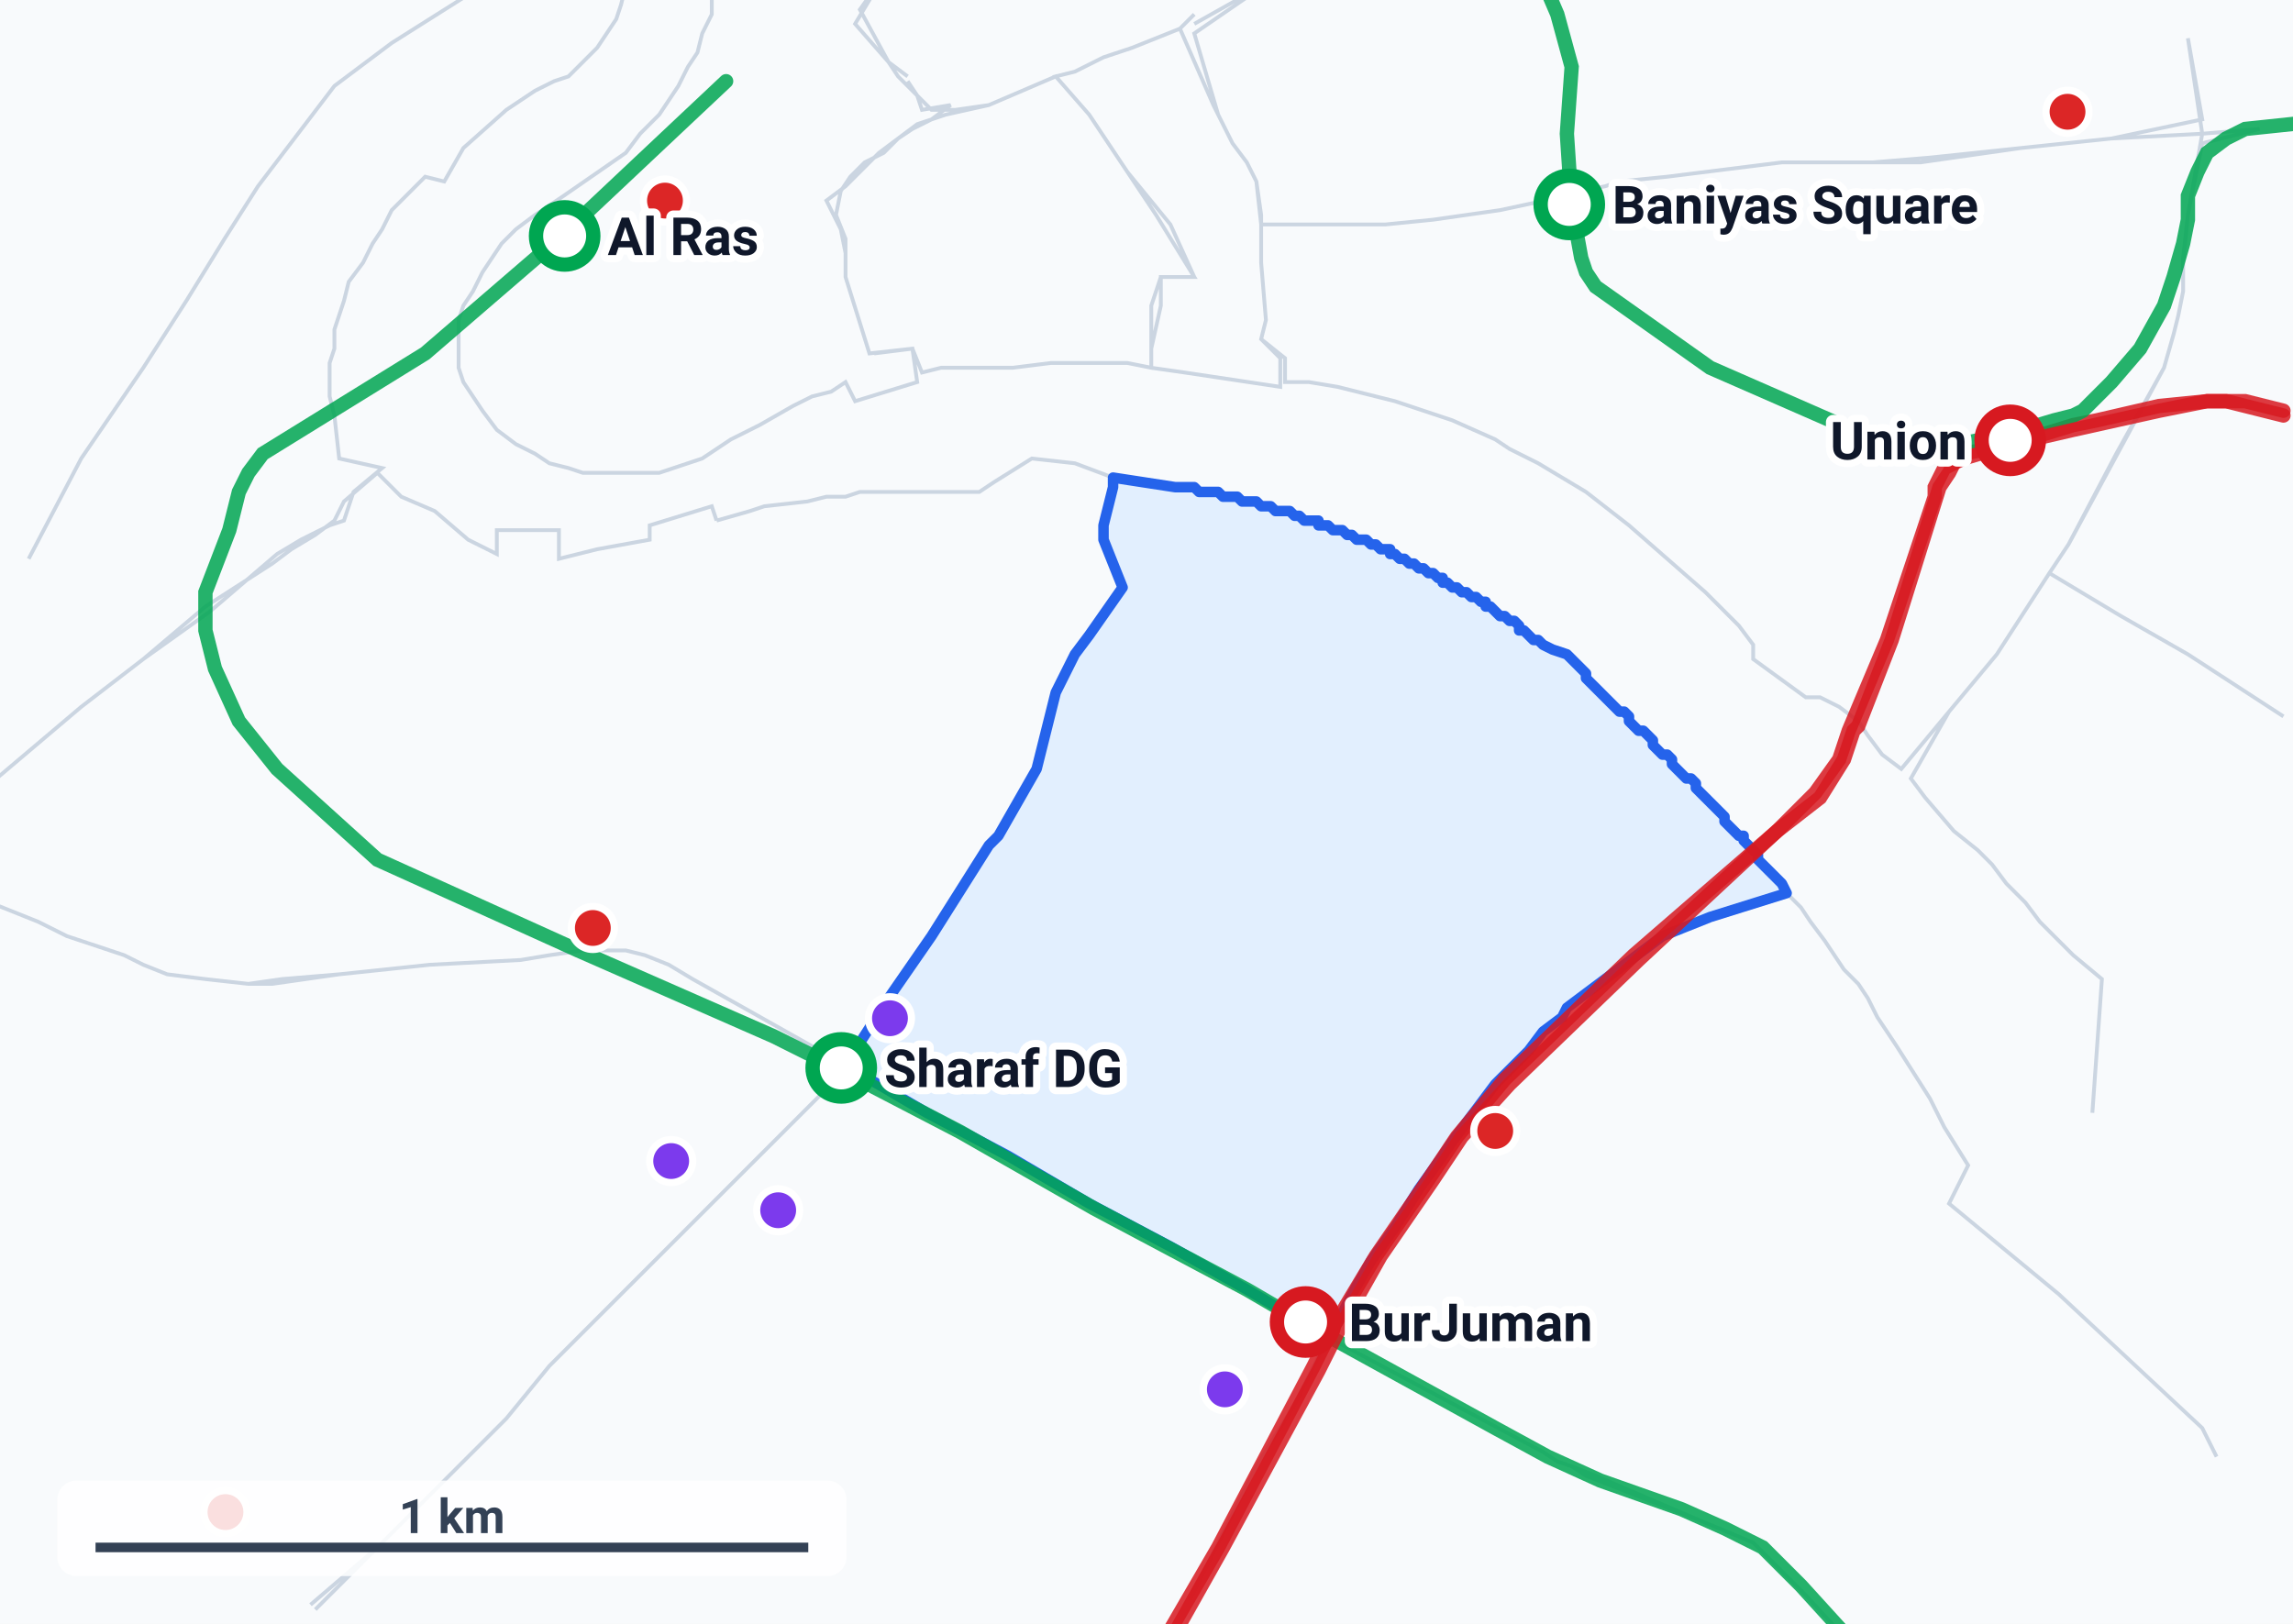
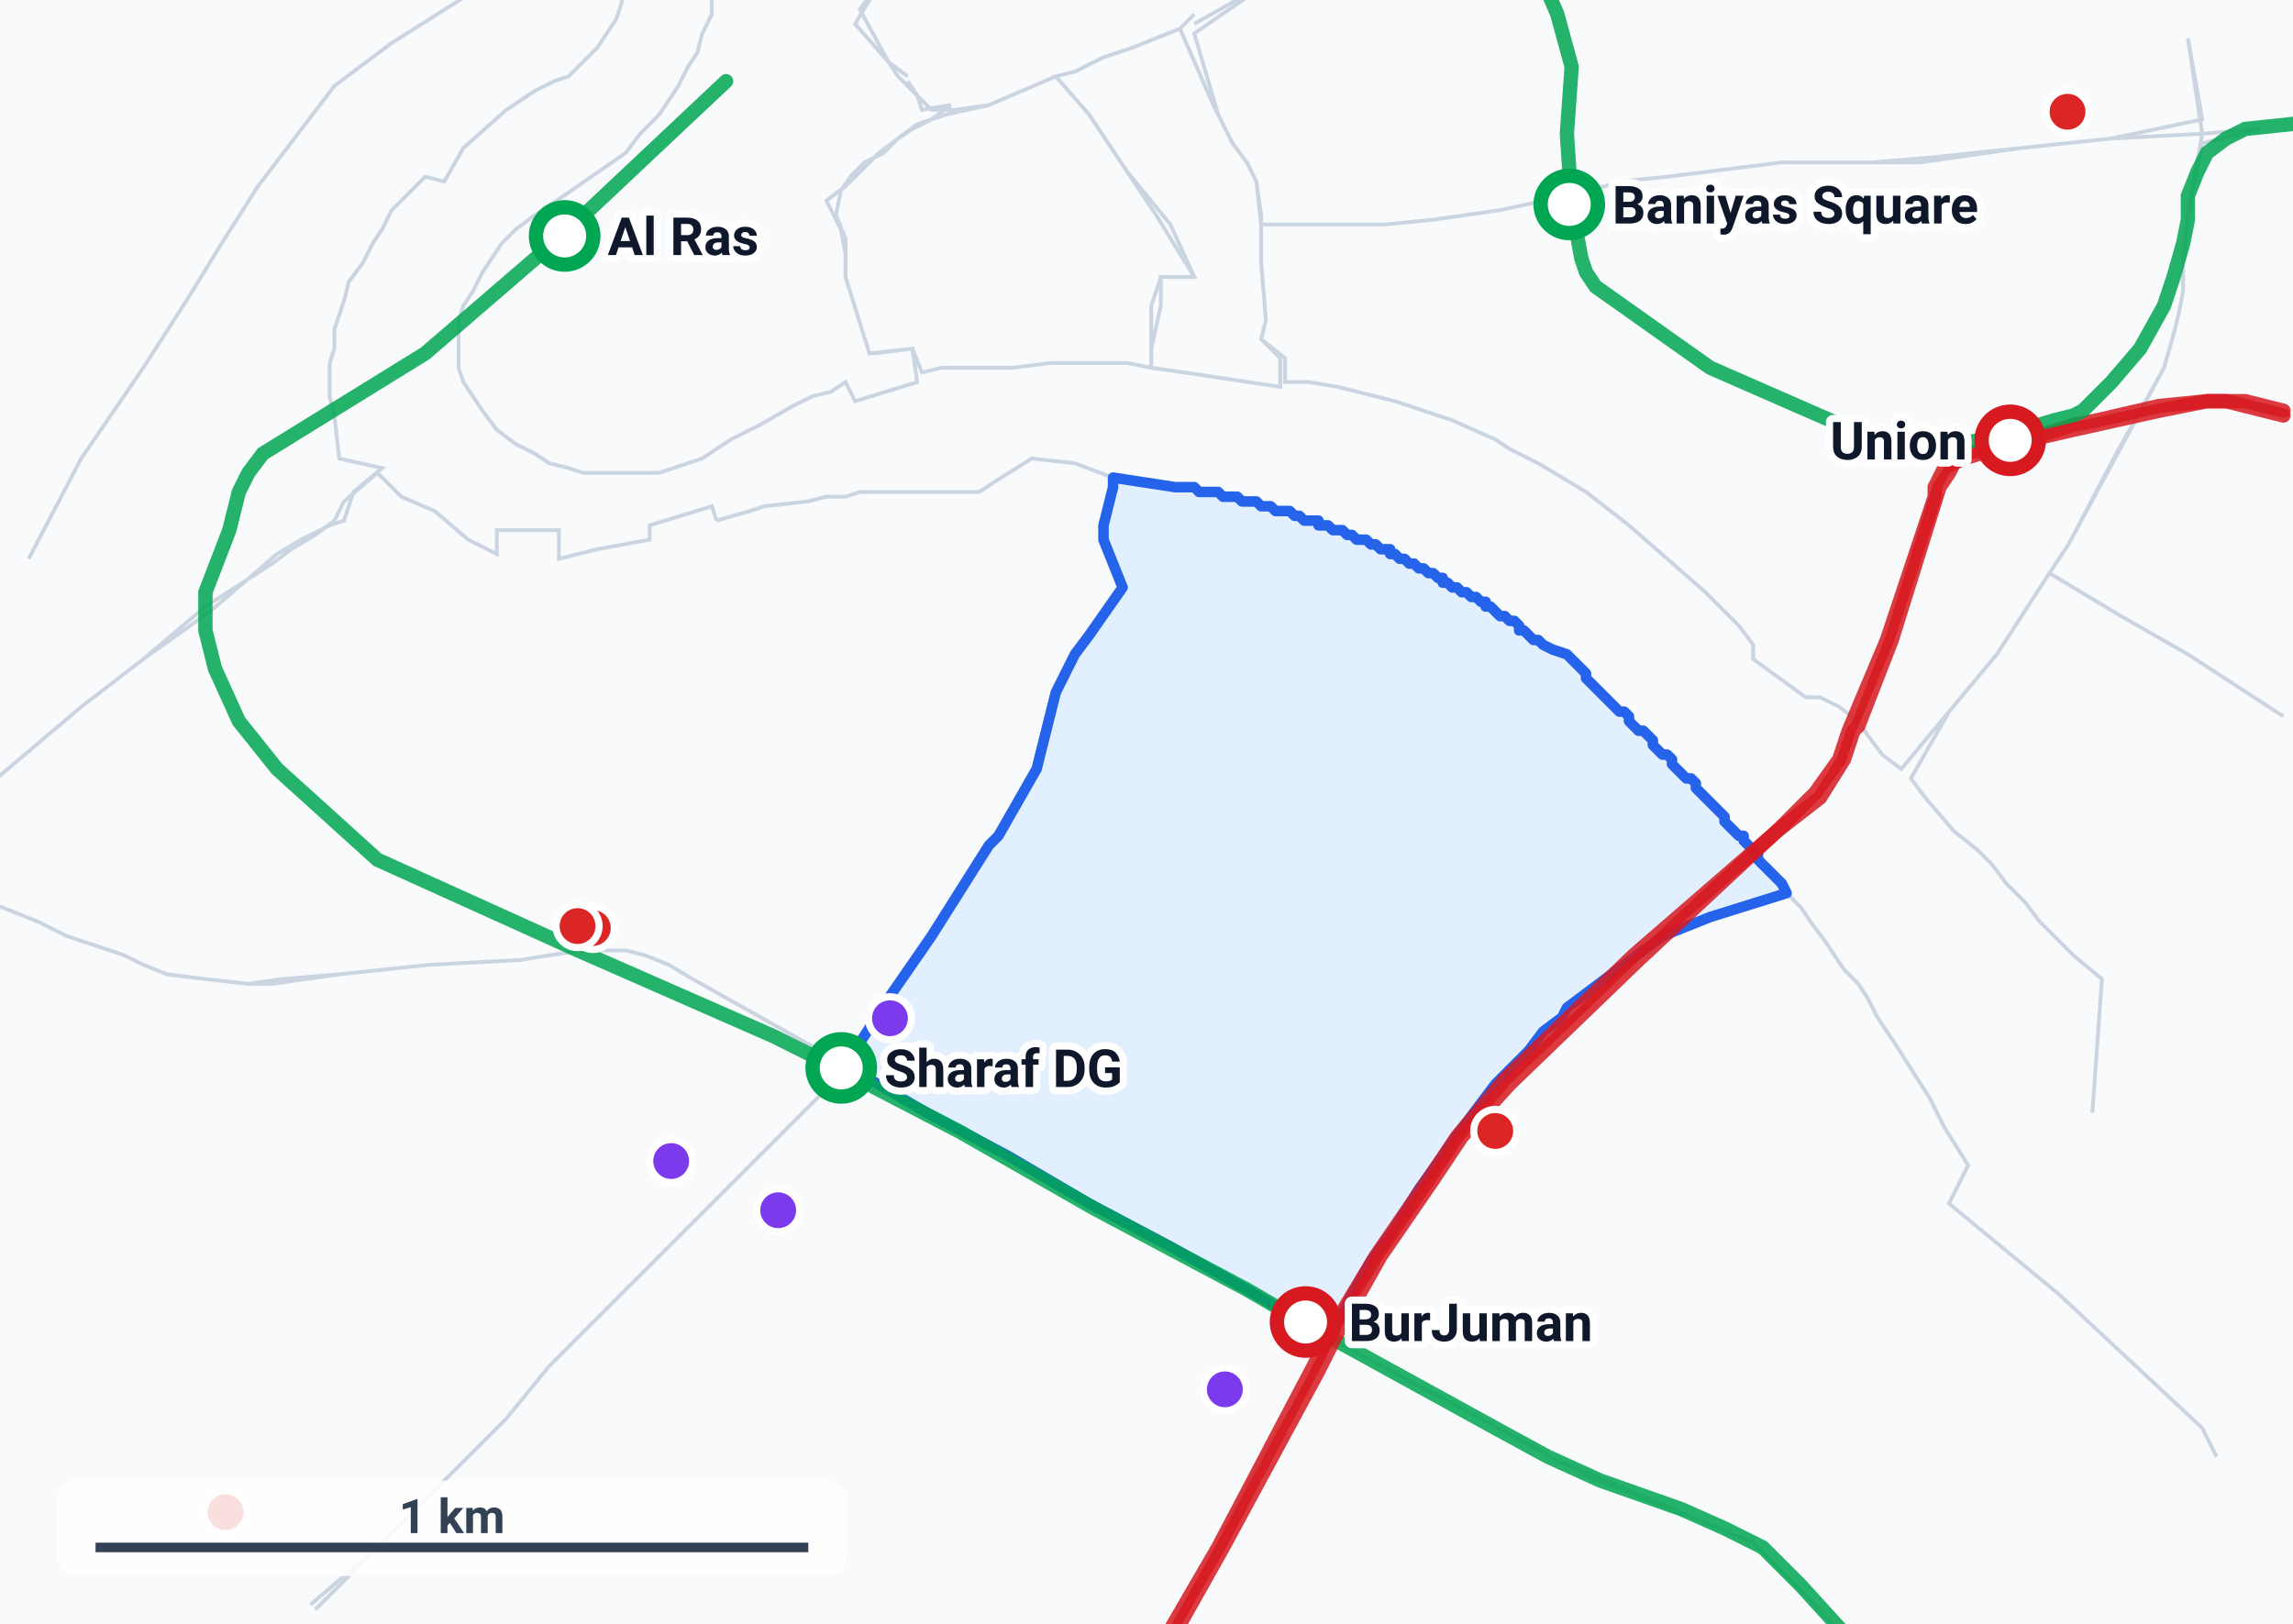
<svg xmlns="http://www.w3.org/2000/svg" viewBox="0 0 480 340" width="480" height="340">
  <style>.l{font:600 11px system-ui,-apple-system,"Segoe UI",Roboto,sans-serif;fill:#0f172a;paint-order:stroke;stroke:#fff;stroke-width:3px;stroke-linejoin:round}.s{font:600 10px system-ui,-apple-system,"Segoe UI",Roboto,sans-serif;fill:#334155}</style>
  <rect width="480" height="340" fill="#f8fafc" />
  <path d="M266,-4 250,5M478,150 458,137 444,129 429,120 433,114 443,95 453,77 455,70 456,66 457,61 457,55 458,45 461,30 473,27M264,71 265,67 264,55 264,47 276,47 290,47 300,46 314,44 328,41 331,40 336,39 339,38 349,37 373,34 392,34 402,34 423,31 442,29 461,28 458,45 457,54 457,61 456,66 455,70 453,77 433,114 429,120 418,137 408,149 398,161 394,158 391,154 389,151 385,148 381,146 378,146 367,138 367,135 364,131 361,128 357,124 341,110 332,103 327,100 322,97 316,94 313,92 304,88 292,84 280,81 274,80 269,80 269,75 264,71M182,74 177,58 177,53 176,48 173,42 177,39 180,36 184,32 188,29 191,27 195,25 198,24 207,22 221,16 228,24 236,36 242,45 250,58 243,58 243,64 241,73 241,77 236,76 231,76 220,76 212,77 201,77 197,77 193,78 191,73 183,74M249,335 256,321 263,307 271,294 278,280 293,288 308,296 323,304 326,306 329,307 332,309 355,318 367,323 378,334 389,346M473,27 461,28 458,8M458,8 461,25 442,29 423,31 404,33 392,34 373,34 349,37 339,38 336,39 331,40 328,41 314,44 300,46 290,47 276,47 264,47 263,38 261,34 258,30 255,24 250,7 266,-4M110,-5 101,-3 82,9 70,18 54,39 47,50 39,63 30,77 17,96 6,117M245,261 261,270 278,280 271,294 263,307 256,321 249,335M65,336 79,324 93,310 106,297 115,286 127,274 139,262 151,250 163,238 175,226 177,223 194,233 211,242 228,252 245,261M438,233 440,205 434,200 427,193 424,189 420,185 417,181 414,178 409,174 403,167 400,163 408,149 418,137 429,120 444,129 458,137 478,150M131,-3 130,1 129,4 127,7 125,10 122,13 119,16 116,17 112,19 109,21 106,23 97,31 93,38 89,37 86,40 82,44 80,48 78,51 76,55 73,59 72,63 71,66 70,69 70,73 69,76 69,80 69,83 70,87 71,96 80,98 74,103 72,109 69,110 63,113 58,116 44,128 30,138 17,148 4,159 -9,170M6,117 17,96 30,77 39,63 47,50 54,39 70,18 82,9 101,-3 110,-5M177,58 182,74 191,73 192,80 179,84 177,80 174,82 170,83 166,85 159,89 153,92 150,94 147,96 144,97 141,98 138,99 135,99 132,99 129,99 126,99 122,99 119,98 115,97 112,95 108,93 104,90 101,86 99,83 97,80 96,77 96,73 96,70 96,67 97,64 99,61 101,57 103,54 105,51 108,48 112,45 118,41 131,32 134,28 138,24 140,21 142,18 144,14 146,11 147,7 149,3 149,-2M185,-5 180,2 186,13 188,16 192,20 193,23 199,22 195,25 192,26 188,29 185,32 181,34 178,37 176,40 175,45 177,50 177,56M71,204 90,202 109,201 115,200 122,199 127,199 131,199 135,200 140,202 145,205 161,214 177,223 175,226 163,238 151,250 139,262 127,274 115,286 106,297 93,310 79,324 66,337M-7,187 8,193 14,196 26,200 30,202 35,204 43,205 52,206 57,206 71,204M278,280 280,277 283,271 287,264 292,257 297,249 302,242 307,235 310,231 313,227 316,224 320,220 323,216 327,213 332,208 336,205 340,202 344,199 348,196 358,192 374,187 377,190 379,193 382,197 384,200 386,203 389,206 391,209 393,213 395,216 397,219 404,230 407,236 412,244 408,252 431,271 461,299 464,305M389,346 378,334 367,323 355,318 334,309 329,307 326,306 323,304 308,296 293,288 278,280M265,67 264,71 268,75 268,81 248,78 241,77 241,73 241,64 243,58 250,58 245,47 236,36 228,24 221,16 225,15 231,12 237,10 247,6 254,22 258,30 261,34 263,38 264,45 264,55 265,67M190,16 186,13 179,5 185,-5M250,3 247,6 237,10 231,12 225,15 221,16 207,22 200,23 195,23 192,20 190,17M150,109 157,107 160,106 169,105 173,104 177,104 180,103 185,103 190,103 193,103 197,103 201,103 205,103 208,101 216,96 225,97 233,100 231,110 235,123 228,133 225,137 223,141 221,144 217,161 209,175 195,196 186,209 177,223 161,214 145,205 140,202 135,200 131,199 127,199 122,199 115,200 109,201 90,202 71,204 59,205 52,206 43,205 35,204 30,202 26,200 14,196 8,193 -7,187M-9,170 4,159 17,148 30,138 43,127 57,118 61,115 66,112 70,109 72,105 79,99 84,104 91,107 98,113 104,116 104,111 117,111 117,117 121,116 125,115 136,113 136,110 149,106 150,109" fill="none" stroke="#cbd5e1" stroke-width="0.8" />
  <path d="M231,110 233,102 233,100 246,102 247,102 248,102 249,102 250,102 251,103 252,103 253,103 253,103 254,103 255,103 256,104 257,104 258,104 259,104 259,104 260,105 261,105 262,105 263,105 264,106 265,106 265,106 266,106 267,107 268,107 269,107 270,107 271,108 271,108 272,108 273,109 274,109 275,109 276,109 276,110 277,110 278,110 279,111 280,111 281,111 282,112 282,112 283,112 284,113 285,113 286,113 287,114 288,114 289,115 289,115 291,115 291,116 292,116 293,117 294,117 295,118 296,118 297,119 298,119 299,120 300,120 301,121 302,121 302,122 303,122 304,123 305,123 306,124 307,124 308,125 309,125 310,126 311,126 311,127 312,127 313,128 314,129 315,129 316,130 317,130 318,131 318,132 319,132 320,133 321,134 322,134 323,135 325,136 328,137 332,141 332,142 337,147 338,148 339,149 340,149 341,150 341,151 342,152 343,153 344,153 345,154 346,155 346,156 347,157 348,158 349,158 350,159 350,160 351,161 352,162 353,163 354,163 355,164 355,165 356,166 357,167 358,168 358,168 359,169 360,170 361,171 361,172 362,173 363,174 364,175 365,175 365,176 366,177 367,178 368,179 368,180 369,181 371,183 373,185 374,187 358,192 348,196 344,199 340,202 336,205 332,208 328,211 327,213 323,216 320,220 316,224 313,227 310,231 307,235 304,239 302,242 297,249 292,257 287,264 283,271 280,277 278,280 261,270 245,261 228,252 211,242 194,233 177,223 186,209 195,196 207,177 209,175 217,161 221,145 223,141 225,137 228,133 235,123 231,113 231,112 231,111 231,110Z" fill="#dbeafe" fill-opacity="0.75" stroke="#2563eb" stroke-width="2.2" stroke-linejoin="round" />
  <path d="M478,86 470,84 465,84 462,84 452,85 439,88 434,89 421,93 411,95 409,97 407,98 405,102 405,104 395,134 387,153 385,159 380,166 372,174 342,200 315,226 305,238 299,247 288,263 279,278 275,286 255,324 237,355" fill="none" stroke="#d71920" stroke-width="3" stroke-linecap="round" stroke-opacity="0.85" />
  <path d="M313,299 273,277 261,270 229,253 201,237 176,224 162,217 121,199 79,180 58,161 50,151 45,140 43,132 43,124 48,111 50,103 52,99 55,95 89,74 118,49 152,17M323,-4 326,3 329,14 328,28 329,43 331,54 332,57 334,60 358,77 390,91 400,93 403,94 406,94 408,94 410,93 420,91 430,88 434,87 436,86 438,84 439,83 442,80 448,73 453,64 455,58 457,51 458,46 458,41 460,36 462,32 466,29 470,27 489,25 493,25M387,343 377,332 369,324 361,320 352,316 335,310 324,305 313,299" fill="none" stroke="#00a651" stroke-width="3" stroke-linecap="round" stroke-opacity="0.85" />
  <path d="M478,87 470,85 466,84 462,84 452,86 443,88 434,90 421,93 411,96 409,97 408,99 406,102 396,134 389,152 388,153 386,159 381,167 372,174 343,201 316,227 306,238 300,247 289,263 280,279 276,287 256,324 238,356" fill="none" stroke="#d71920" stroke-width="3" stroke-linecap="round" stroke-opacity="0.85" />
  <circle cx="313.0" cy="236.8" r="4.5" fill="#dc2626" stroke="#fff" stroke-width="1.5" />
  <circle cx="47.2" cy="316.6" r="4.5" fill="#dc2626" stroke="#fff" stroke-width="1.5" />
  <circle cx="432.8" cy="23.4" r="4.5" fill="#dc2626" stroke="#fff" stroke-width="1.5" />
  <circle cx="124.1" cy="194.3" r="4.5" fill="#dc2626" stroke="#fff" stroke-width="1.5" />
-   <circle cx="139.2" cy="42.0" r="4.5" fill="#dc2626" stroke="#fff" stroke-width="1.5" />
+   <circle cx="120.9" cy="193.9" r="4.5" fill="#dc2626" stroke="#fff" stroke-width="1.5" />
  <circle cx="186.3" cy="213.2" r="4.5" fill="#7c3aed" stroke="#fff" stroke-width="1.5" />
  <circle cx="189.9" cy="223.5" r="4.5" fill="#7c3aed" stroke="#fff" stroke-width="1.5" />
  <circle cx="256.4" cy="290.9" r="4.5" fill="#7c3aed" stroke="#fff" stroke-width="1.5" />
  <circle cx="162.9" cy="253.4" r="4.5" fill="#7c3aed" stroke="#fff" stroke-width="1.5" />
  <circle cx="140.5" cy="243.1" r="4.5" fill="#7c3aed" stroke="#fff" stroke-width="1.5" />
  <circle cx="273.3" cy="276.8" r="6" fill="#fff" stroke="#d71920" stroke-width="3" />
  <circle cx="176.1" cy="223.6" r="6" fill="#fff" stroke="#00a651" stroke-width="3" />
  <circle cx="328.5" cy="42.8" r="6" fill="#fff" stroke="#00a651" stroke-width="3" />
  <circle cx="420.8" cy="92.2" r="6" fill="#fff" stroke="#d71920" stroke-width="3" />
  <circle cx="118.2" cy="49.4" r="6" fill="#fff" stroke="#00a651" stroke-width="3" />
  <text x="282.3" y="280.8" text-anchor="start" class="l">BurJuman</text>
  <text x="185.1" y="227.6" text-anchor="start" class="l">Sharaf DG</text>
  <text x="337.5" y="46.8" text-anchor="start" class="l">Baniyas Square</text>
  <text x="411.8" y="96.2" text-anchor="end" class="l">Union</text>
  <text x="127.2" y="53.4" text-anchor="start" class="l">Al Ras</text>
  <g>
    <rect x="12" y="310" width="165.2" height="20" rx="4" fill="#fff" fill-opacity="0.85" />
    <path d="M20,324h149.2" stroke="#334155" stroke-width="2" />
    <text x="94.6" y="321" text-anchor="middle" class="s">1 km</text>
  </g>
</svg>
